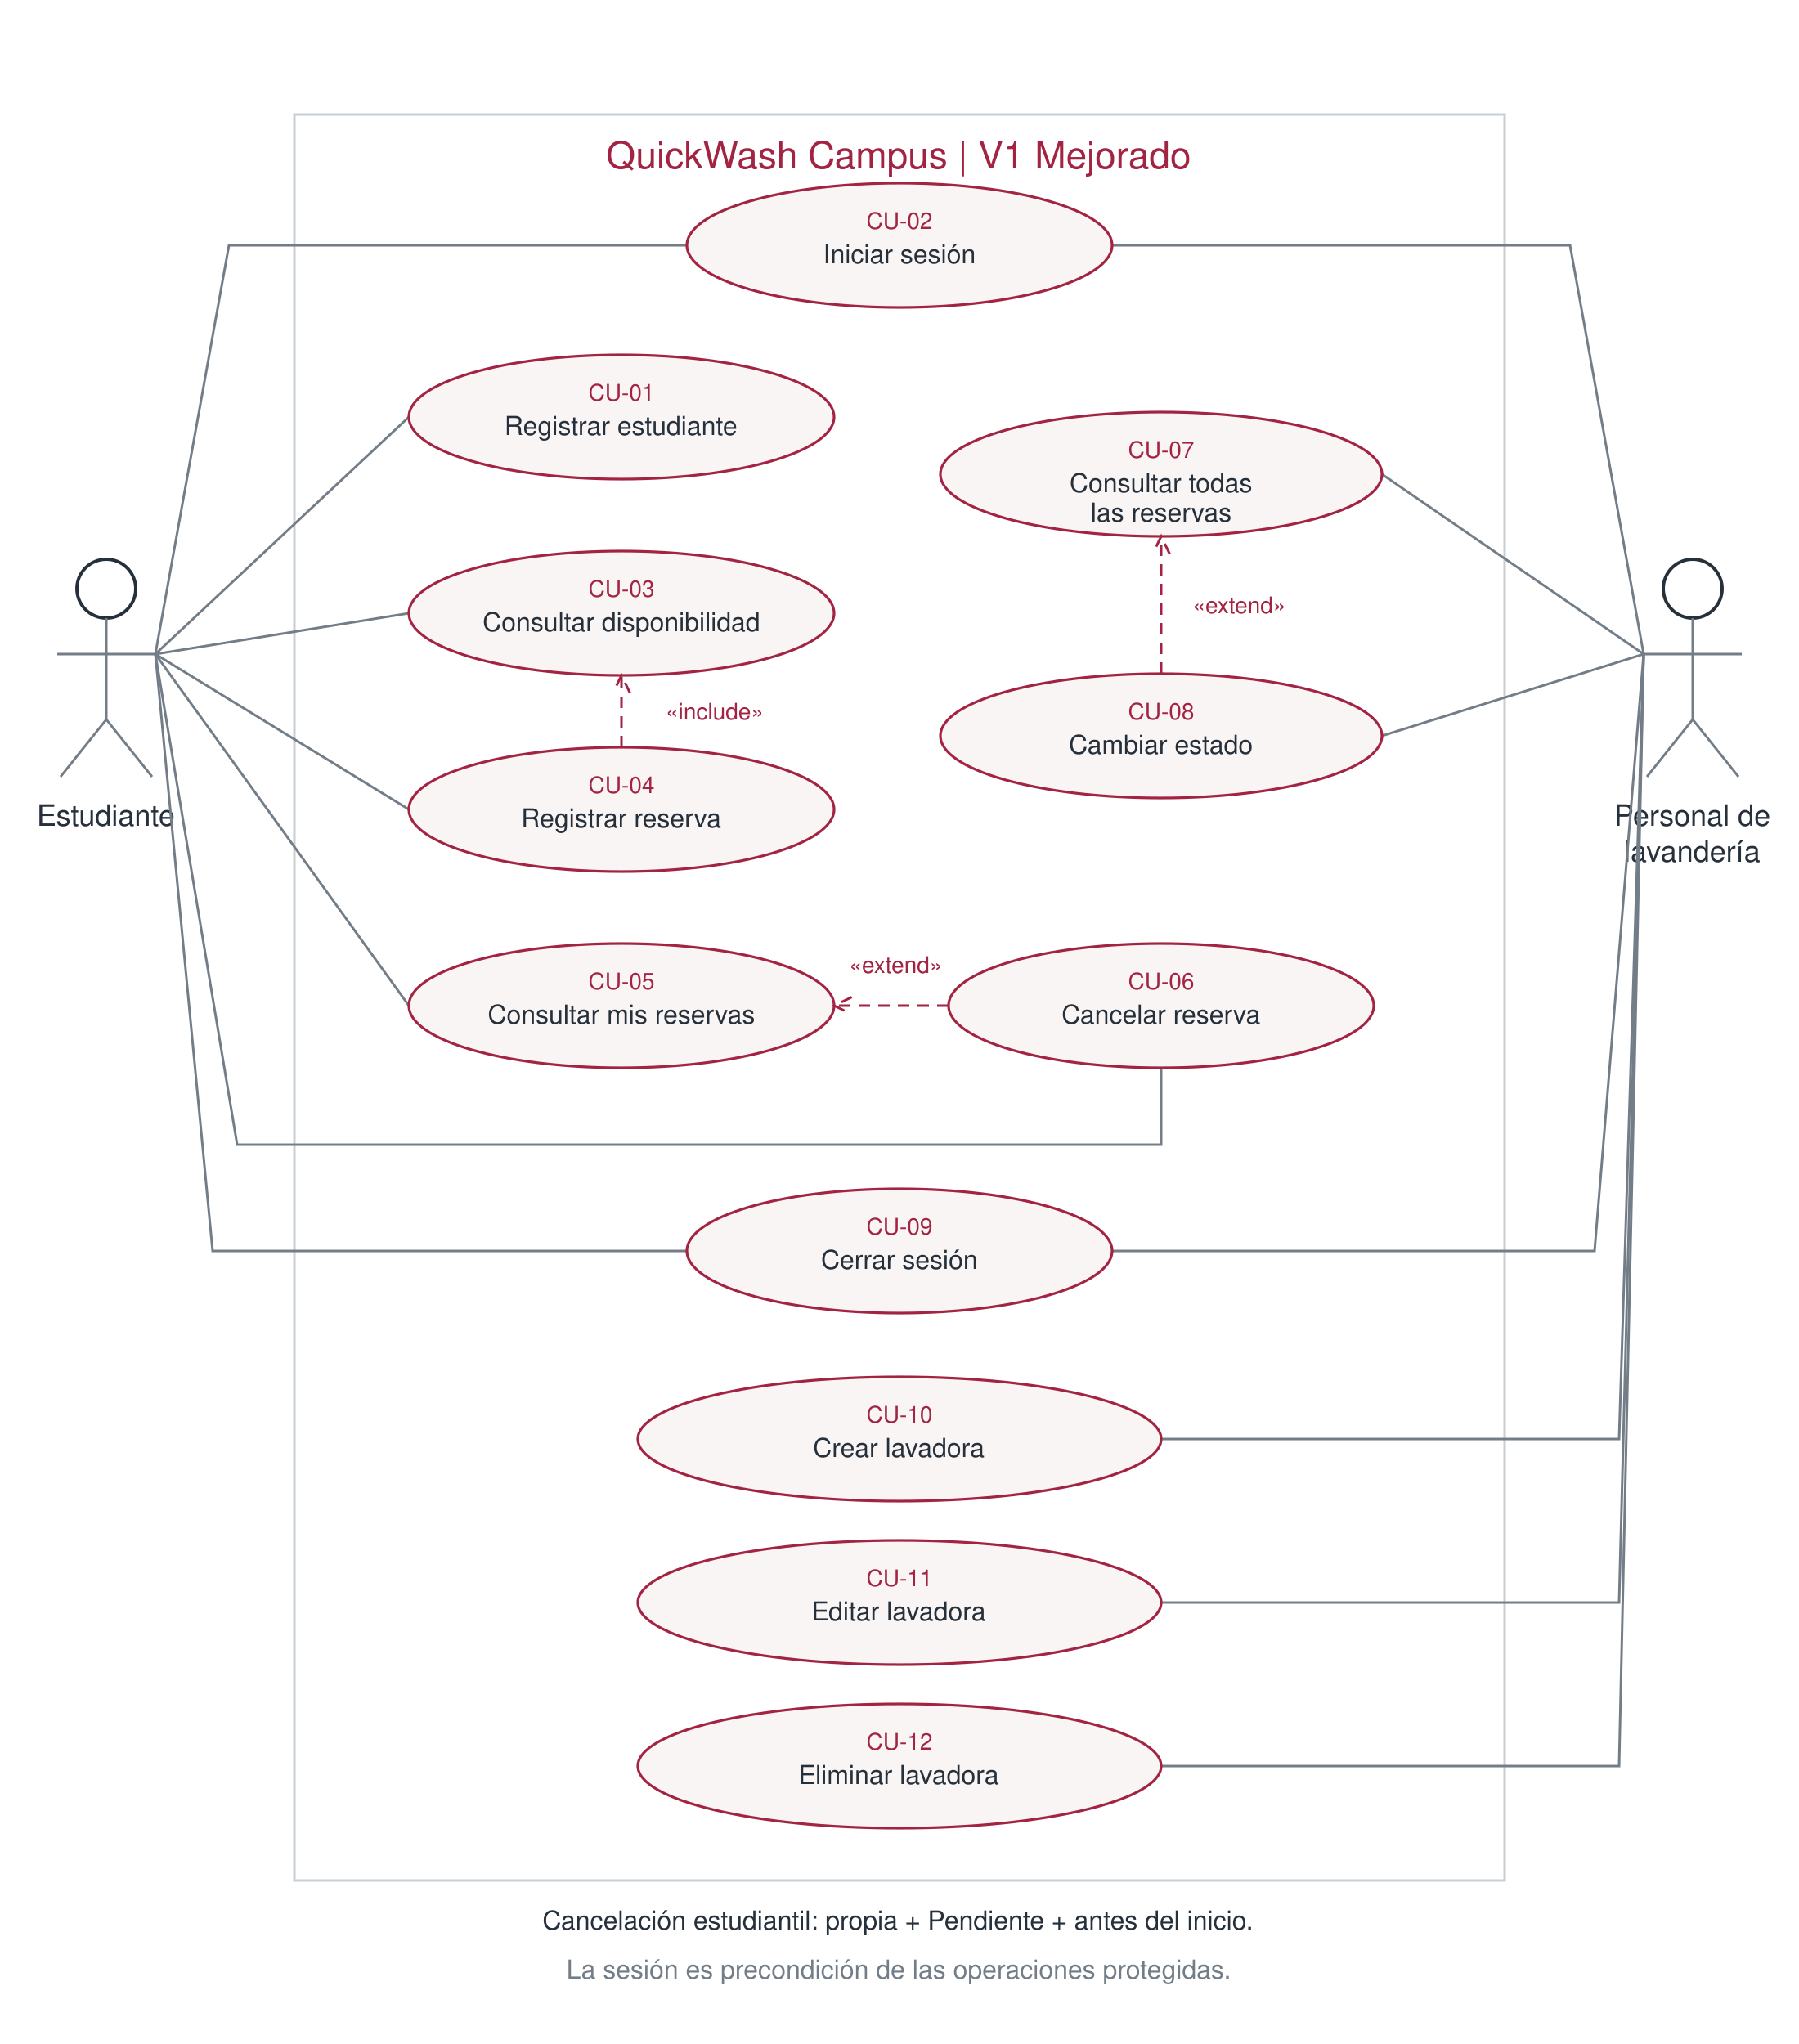
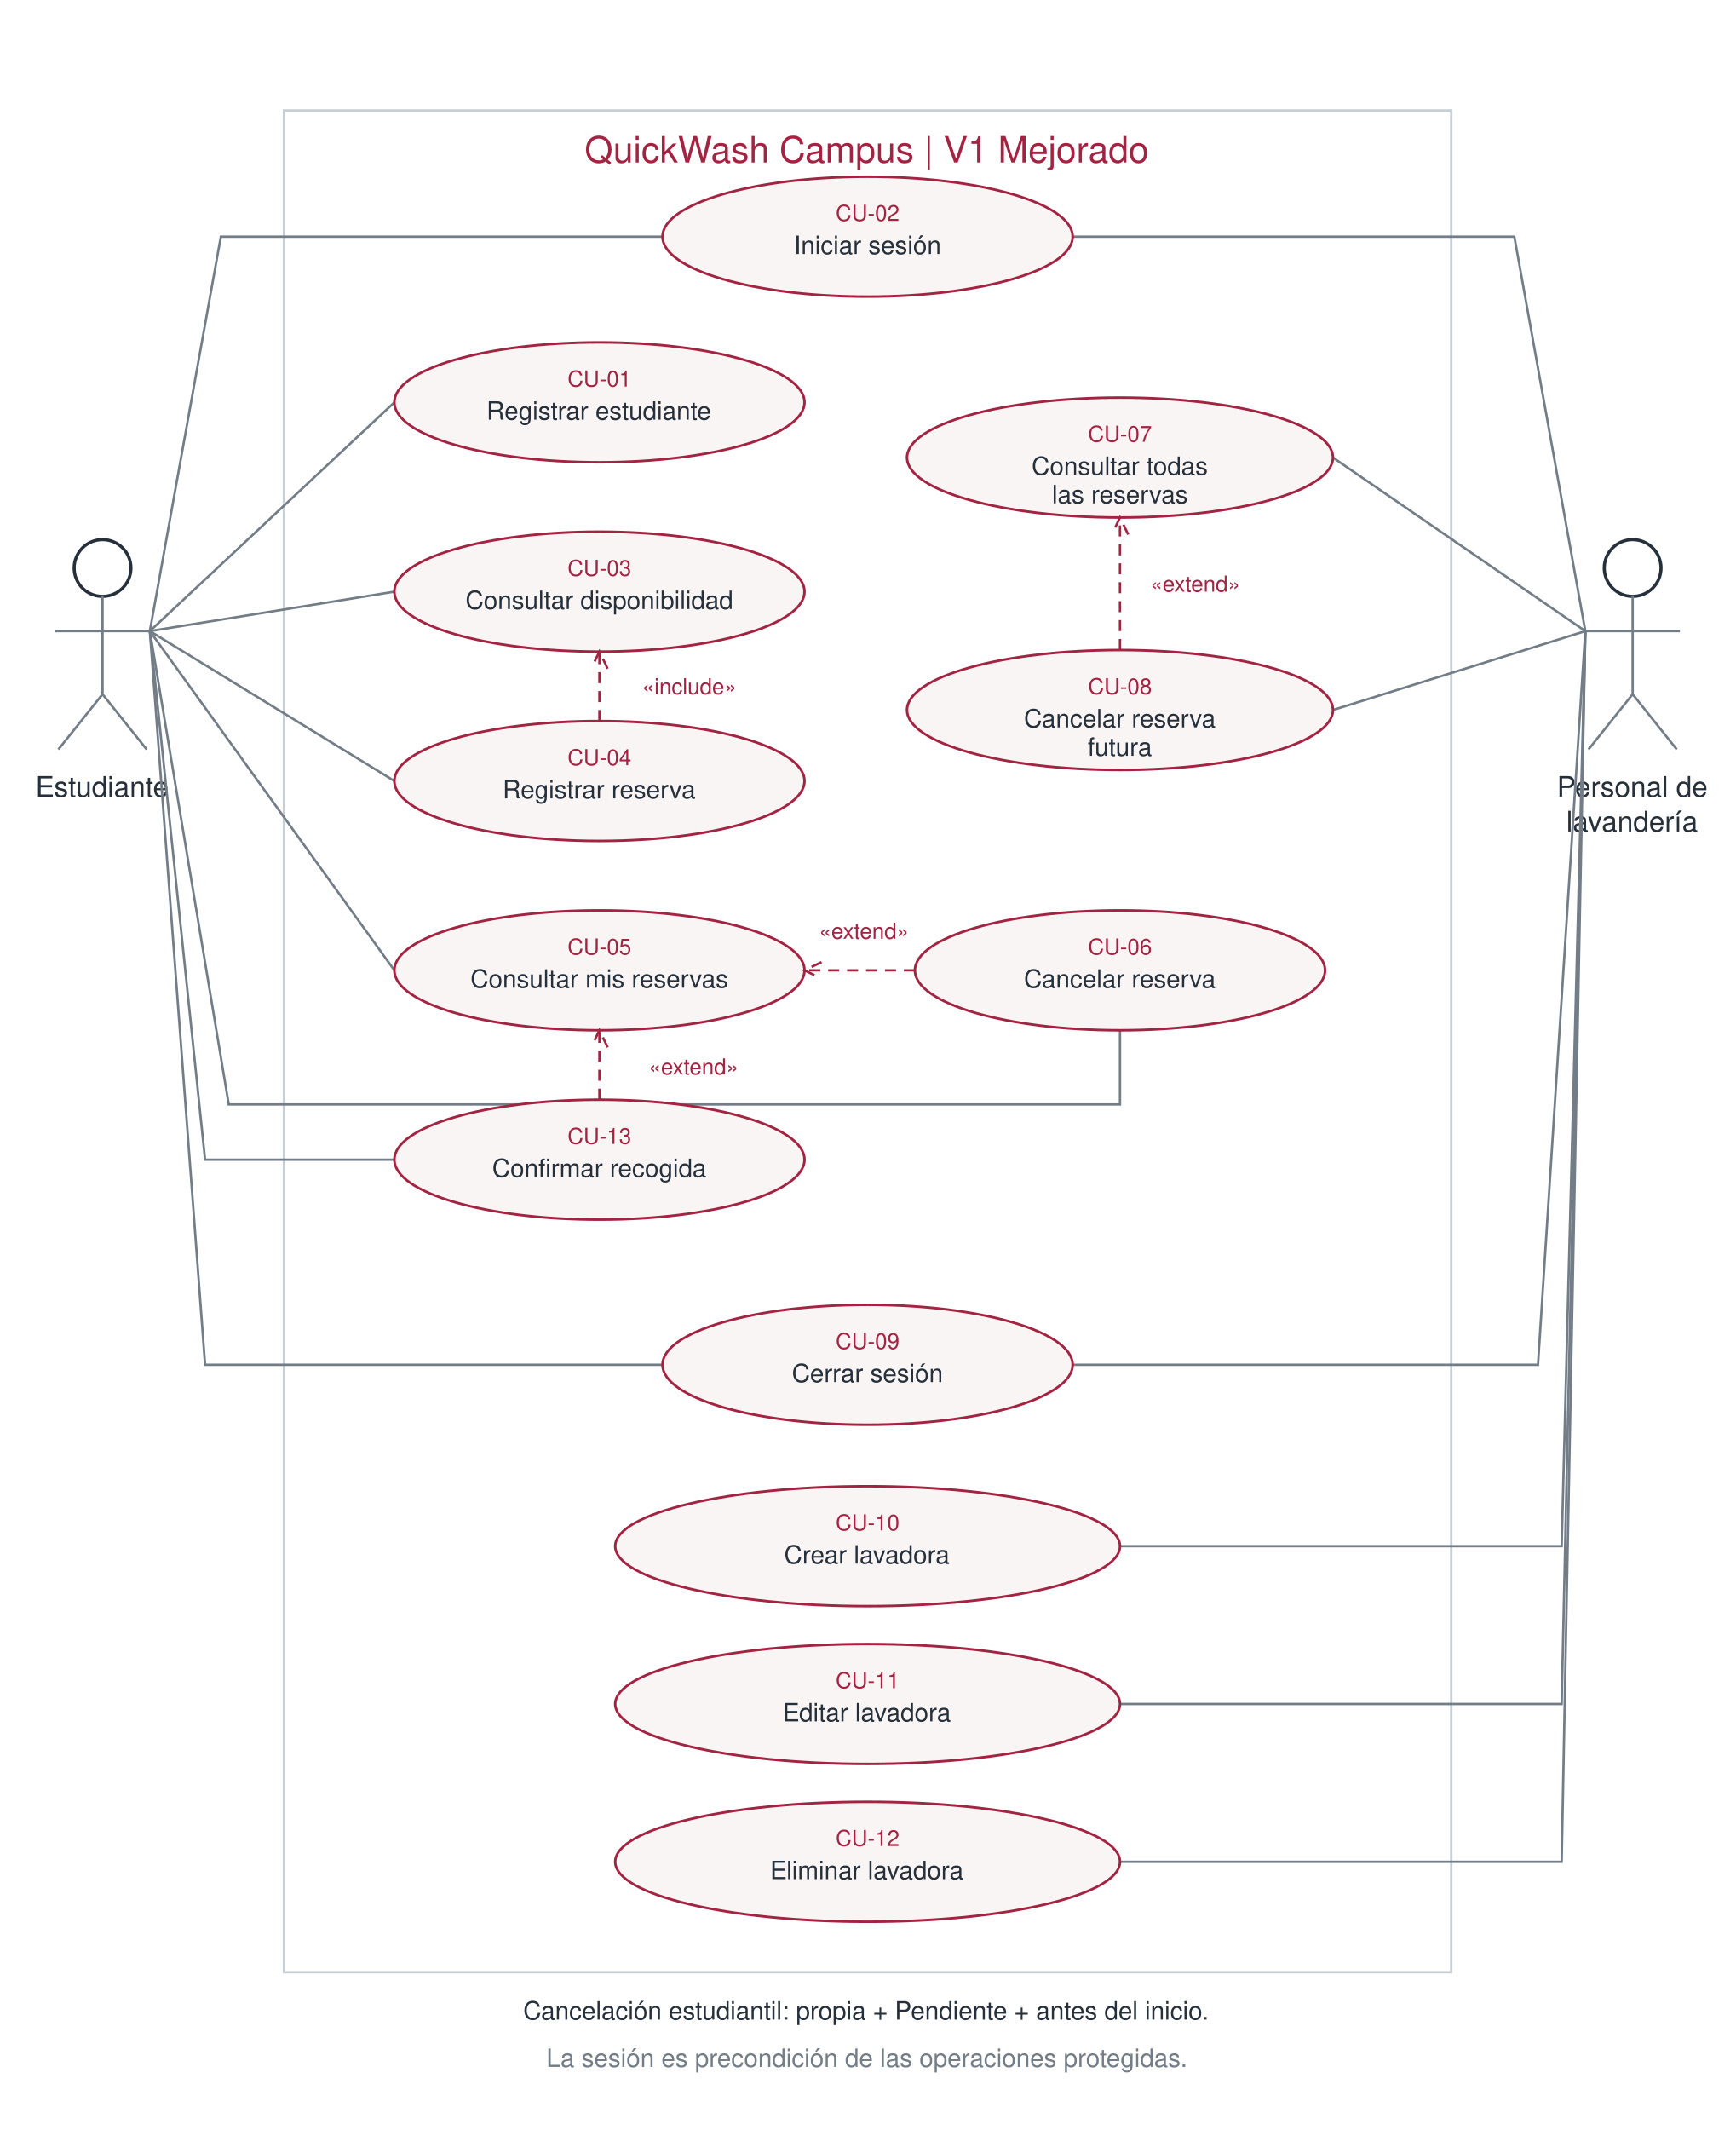
- <svg xmlns="http://www.w3.org/2000/svg" width="1100" height="1250" preserveAspectRatio="xMinYMin meet" viewBox="0 0 1100 1250" version="1.0" fill-rule="evenodd">
+ <svg xmlns="http://www.w3.org/2000/svg" width="1100" height="1350" preserveAspectRatio="xMinYMin meet" viewBox="0 0 1100 1350" version="1.0" fill-rule="evenodd">
  <clipPath id="clip">
-     <rect x="0" y="0" width="1100" height="1250" />
+     <rect x="0" y="0" width="1100" height="1350" />
  </clipPath>
-   <g id="group" transform="scale(1,-1) translate(0,-1250)" style="clip-path: url(#clip)">
+   <g id="group" transform="scale(1,-1) translate(0,-1350)" style="clip-path: url(#clip)">
    <g transform="">
-       <rect x="180" y="100" width="740" height="1080" style="stroke: rgb(78%,81%,83%); stroke-linecap: butt; stroke-width: 1.5; fill: rgb(100%,100%,100%); fill-rule: evenodd;" />
-       <text x="370.623" y="1147" style="font-family: Helvetica; font-size: 23px;fill: rgb(64%,14%,26%); stroke:none;" transform="translate(0,2294) scale(1,-1)">QuickWash Campus | V1 Mejorado</text>
-       <circle cx="65" cy="890" r="18" style="stroke: rgb(15%,19%,23%); stroke-linecap: butt; stroke-width: 2; fill: rgb(100%,100%,100%); fill-rule: evenodd;" />
-       <polyline points="65 872, 65 810" style="stroke: rgb(45%,49%,53%); stroke-linecap: butt; stroke-width: 1.5; fill: None; fill-rule: evenodd;" />
-       <polyline points="35 850, 95 850" style="stroke: rgb(45%,49%,53%); stroke-linecap: butt; stroke-width: 1.5; fill: None; fill-rule: evenodd;" />
-       <polyline points="65 810, 37 775" style="stroke: rgb(45%,49%,53%); stroke-linecap: butt; stroke-width: 1.5; fill: None; fill-rule: evenodd;" />
-       <polyline points="65 810, 93 775" style="stroke: rgb(45%,49%,53%); stroke-linecap: butt; stroke-width: 1.5; fill: None; fill-rule: evenodd;" />
-       <text x="22.475" y="745" style="font-family: Helvetica; font-size: 18px;fill: rgb(15%,19%,23%); stroke:none;" transform="translate(0,1490) scale(1,-1)">Estudiante</text>
-       <circle cx="1035" cy="890" r="18" style="stroke: rgb(15%,19%,23%); stroke-linecap: butt; stroke-width: 2; fill: rgb(100%,100%,100%); fill-rule: evenodd;" />
-       <polyline points="1035 872, 1035 810" style="stroke: rgb(45%,49%,53%); stroke-linecap: butt; stroke-width: 1.5; fill: None; fill-rule: evenodd;" />
-       <polyline points="1005 850, 1065 850" style="stroke: rgb(45%,49%,53%); stroke-linecap: butt; stroke-width: 1.5; fill: None; fill-rule: evenodd;" />
-       <polyline points="1035 810, 1007 775" style="stroke: rgb(45%,49%,53%); stroke-linecap: butt; stroke-width: 1.5; fill: None; fill-rule: evenodd;" />
-       <polyline points="1035 810, 1063 775" style="stroke: rgb(45%,49%,53%); stroke-linecap: butt; stroke-width: 1.5; fill: None; fill-rule: evenodd;" />
-       <text x="986.976" y="745" style="font-family: Helvetica; font-size: 18px;fill: rgb(15%,19%,23%); stroke:none;" transform="translate(0,1490) scale(1,-1)">Personal de</text>
-       <text x="992.979" y="723" style="font-family: Helvetica; font-size: 18px;fill: rgb(15%,19%,23%); stroke:none;" transform="translate(0,1446) scale(1,-1)">lavandería</text>
-       <polyline points="95 850, 250 995" style="stroke: rgb(45%,49%,53%); stroke-linecap: butt; stroke-width: 1.5; fill: None; fill-rule: evenodd;" />
-       <polyline points="95 850, 250 875" style="stroke: rgb(45%,49%,53%); stroke-linecap: butt; stroke-width: 1.5; fill: None; fill-rule: evenodd;" />
-       <polyline points="95 850, 250 755" style="stroke: rgb(45%,49%,53%); stroke-linecap: butt; stroke-width: 1.5; fill: None; fill-rule: evenodd;" />
-       <polyline points="95 850, 250 635" style="stroke: rgb(45%,49%,53%); stroke-linecap: butt; stroke-width: 1.5; fill: None; fill-rule: evenodd;" />
-       <polyline points="95 850, 140 1100, 420 1100" style="stroke: rgb(45%,49%,53%); stroke-linecap: butt; stroke-width: 1.5; fill: None; fill-rule: evenodd;" />
-       <polyline points="95 850, 130 485, 420 485" style="stroke: rgb(45%,49%,53%); stroke-linecap: butt; stroke-width: 1.5; fill: None; fill-rule: evenodd;" />
-       <polyline points="95 850, 145 550, 710 550, 710 597" style="stroke: rgb(45%,49%,53%); stroke-linecap: butt; stroke-width: 1.5; fill: None; fill-rule: evenodd;" />
-       <polyline points="1005 850, 960 1100, 680 1100" style="stroke: rgb(45%,49%,53%); stroke-linecap: butt; stroke-width: 1.5; fill: None; fill-rule: evenodd;" />
-       <polyline points="1005 850, 845 960" style="stroke: rgb(45%,49%,53%); stroke-linecap: butt; stroke-width: 1.5; fill: None; fill-rule: evenodd;" />
-       <polyline points="1005 850, 845 800" style="stroke: rgb(45%,49%,53%); stroke-linecap: butt; stroke-width: 1.5; fill: None; fill-rule: evenodd;" />
-       <polyline points="1005 850, 975 485, 680 485" style="stroke: rgb(45%,49%,53%); stroke-linecap: butt; stroke-width: 1.5; fill: None; fill-rule: evenodd;" />
-       <ellipse cx="550.0" cy="1100.0" rx="130.0" ry="38.0" style="stroke: rgb(64%,14%,26%); stroke-linecap: butt; stroke-width: 1.6; fill: rgb(98%,96%,96%); fill-rule: evenodd;" />
-       <text x="529.777" y="1110" style="font-family: Helvetica; font-size: 14px;fill: rgb(64%,14%,26%); stroke:none;" transform="translate(0,2220) scale(1,-1)">CU-02</text>
-       <text x="503.32" y="1089" style="font-family: Helvetica; font-size: 16px;fill: rgb(15%,19%,23%); stroke:none;" transform="translate(0,2178) scale(1,-1)">Iniciar sesión</text>
-       <ellipse cx="380.0" cy="995.0" rx="130.0" ry="38.0" style="stroke: rgb(64%,14%,26%); stroke-linecap: butt; stroke-width: 1.6; fill: rgb(98%,96%,96%); fill-rule: evenodd;" />
-       <text x="359.777" y="1005" style="font-family: Helvetica; font-size: 14px;fill: rgb(64%,14%,26%); stroke:none;" transform="translate(0,2010) scale(1,-1)">CU-01</text>
-       <text x="308.416" y="984" style="font-family: Helvetica; font-size: 16px;fill: rgb(15%,19%,23%); stroke:none;" transform="translate(0,1968) scale(1,-1)">Registrar estudiante</text>
-       <ellipse cx="380.0" cy="875.0" rx="130.0" ry="38.0" style="stroke: rgb(64%,14%,26%); stroke-linecap: butt; stroke-width: 1.6; fill: rgb(98%,96%,96%); fill-rule: evenodd;" />
-       <text x="359.777" y="885" style="font-family: Helvetica; font-size: 14px;fill: rgb(64%,14%,26%); stroke:none;" transform="translate(0,1770) scale(1,-1)">CU-03</text>
-       <text x="295.08" y="864" style="font-family: Helvetica; font-size: 16px;fill: rgb(15%,19%,23%); stroke:none;" transform="translate(0,1728) scale(1,-1)">Consultar disponibilidad</text>
-       <ellipse cx="380.0" cy="755.0" rx="130.0" ry="38.0" style="stroke: rgb(64%,14%,26%); stroke-linecap: butt; stroke-width: 1.6; fill: rgb(98%,96%,96%); fill-rule: evenodd;" />
-       <text x="359.777" y="765" style="font-family: Helvetica; font-size: 14px;fill: rgb(64%,14%,26%); stroke:none;" transform="translate(0,1530) scale(1,-1)">CU-04</text>
-       <text x="318.656" y="744" style="font-family: Helvetica; font-size: 16px;fill: rgb(15%,19%,23%); stroke:none;" transform="translate(0,1488) scale(1,-1)">Registrar reserva</text>
-       <ellipse cx="380.0" cy="635.0" rx="130.0" ry="38.0" style="stroke: rgb(64%,14%,26%); stroke-linecap: butt; stroke-width: 1.6; fill: rgb(98%,96%,96%); fill-rule: evenodd;" />
-       <text x="359.777" y="645" style="font-family: Helvetica; font-size: 14px;fill: rgb(64%,14%,26%); stroke:none;" transform="translate(0,1290) scale(1,-1)">CU-05</text>
-       <text x="298.208" y="624" style="font-family: Helvetica; font-size: 16px;fill: rgb(15%,19%,23%); stroke:none;" transform="translate(0,1248) scale(1,-1)">Consultar mis reservas</text>
-       <ellipse cx="710.0" cy="635.0" rx="130.0" ry="38.0" style="stroke: rgb(64%,14%,26%); stroke-linecap: butt; stroke-width: 1.6; fill: rgb(98%,96%,96%); fill-rule: evenodd;" />
-       <text x="689.777" y="645" style="font-family: Helvetica; font-size: 14px;fill: rgb(64%,14%,26%); stroke:none;" transform="translate(0,1290) scale(1,-1)">CU-06</text>
-       <text x="649.096" y="624" style="font-family: Helvetica; font-size: 16px;fill: rgb(15%,19%,23%); stroke:none;" transform="translate(0,1248) scale(1,-1)">Cancelar reserva</text>
-       <ellipse cx="710.0" cy="960.0" rx="135.0" ry="38.0" style="stroke: rgb(64%,14%,26%); stroke-linecap: butt; stroke-width: 1.6; fill: rgb(98%,96%,96%); fill-rule: evenodd;" />
-       <text x="689.777" y="970" style="font-family: Helvetica; font-size: 14px;fill: rgb(64%,14%,26%); stroke:none;" transform="translate(0,1940) scale(1,-1)">CU-07</text>
-       <text x="653.976" y="949" style="font-family: Helvetica; font-size: 16px;fill: rgb(15%,19%,23%); stroke:none;" transform="translate(0,1898) scale(1,-1)">Consultar todas</text>
-       <text x="666.88" y="931" style="font-family: Helvetica; font-size: 16px;fill: rgb(15%,19%,23%); stroke:none;" transform="translate(0,1862) scale(1,-1)">las reservas</text>
-       <ellipse cx="710.0" cy="800.0" rx="135.0" ry="38.0" style="stroke: rgb(64%,14%,26%); stroke-linecap: butt; stroke-width: 1.6; fill: rgb(98%,96%,96%); fill-rule: evenodd;" />
-       <text x="689.777" y="810" style="font-family: Helvetica; font-size: 14px;fill: rgb(64%,14%,26%); stroke:none;" transform="translate(0,1620) scale(1,-1)">CU-08</text>
-       <text x="653.536" y="789" style="font-family: Helvetica; font-size: 16px;fill: rgb(15%,19%,23%); stroke:none;" transform="translate(0,1578) scale(1,-1)">Cambiar estado</text>
+       <rect x="180" y="100" width="740" height="1180" style="stroke: rgb(78%,81%,83%); stroke-linecap: butt; stroke-width: 1.5; fill: rgb(100%,100%,100%); fill-rule: evenodd;" />
+       <text x="370.623" y="1247" style="font-family: Helvetica; font-size: 23px;fill: rgb(64%,14%,26%); stroke:none;" transform="translate(0,2494) scale(1,-1)">QuickWash Campus | V1 Mejorado</text>
+       <circle cx="65" cy="990" r="18" style="stroke: rgb(15%,19%,23%); stroke-linecap: butt; stroke-width: 2; fill: rgb(100%,100%,100%); fill-rule: evenodd;" />
+       <polyline points="65 972, 65 910" style="stroke: rgb(45%,49%,53%); stroke-linecap: butt; stroke-width: 1.5; fill: None; fill-rule: evenodd;" />
+       <polyline points="35 950, 95 950" style="stroke: rgb(45%,49%,53%); stroke-linecap: butt; stroke-width: 1.5; fill: None; fill-rule: evenodd;" />
+       <polyline points="65 910, 37 875" style="stroke: rgb(45%,49%,53%); stroke-linecap: butt; stroke-width: 1.5; fill: None; fill-rule: evenodd;" />
+       <polyline points="65 910, 93 875" style="stroke: rgb(45%,49%,53%); stroke-linecap: butt; stroke-width: 1.5; fill: None; fill-rule: evenodd;" />
+       <text x="22.475" y="845" style="font-family: Helvetica; font-size: 18px;fill: rgb(15%,19%,23%); stroke:none;" transform="translate(0,1690) scale(1,-1)">Estudiante</text>
+       <circle cx="1035" cy="990" r="18" style="stroke: rgb(15%,19%,23%); stroke-linecap: butt; stroke-width: 2; fill: rgb(100%,100%,100%); fill-rule: evenodd;" />
+       <polyline points="1035 972, 1035 910" style="stroke: rgb(45%,49%,53%); stroke-linecap: butt; stroke-width: 1.5; fill: None; fill-rule: evenodd;" />
+       <polyline points="1005 950, 1065 950" style="stroke: rgb(45%,49%,53%); stroke-linecap: butt; stroke-width: 1.5; fill: None; fill-rule: evenodd;" />
+       <polyline points="1035 910, 1007 875" style="stroke: rgb(45%,49%,53%); stroke-linecap: butt; stroke-width: 1.5; fill: None; fill-rule: evenodd;" />
+       <polyline points="1035 910, 1063 875" style="stroke: rgb(45%,49%,53%); stroke-linecap: butt; stroke-width: 1.5; fill: None; fill-rule: evenodd;" />
+       <text x="986.976" y="845" style="font-family: Helvetica; font-size: 18px;fill: rgb(15%,19%,23%); stroke:none;" transform="translate(0,1690) scale(1,-1)">Personal de</text>
+       <text x="992.979" y="823" style="font-family: Helvetica; font-size: 18px;fill: rgb(15%,19%,23%); stroke:none;" transform="translate(0,1646) scale(1,-1)">lavandería</text>
+       <polyline points="95 950, 250 1095" style="stroke: rgb(45%,49%,53%); stroke-linecap: butt; stroke-width: 1.5; fill: None; fill-rule: evenodd;" />
+       <polyline points="95 950, 250 975" style="stroke: rgb(45%,49%,53%); stroke-linecap: butt; stroke-width: 1.5; fill: None; fill-rule: evenodd;" />
+       <polyline points="95 950, 250 855" style="stroke: rgb(45%,49%,53%); stroke-linecap: butt; stroke-width: 1.5; fill: None; fill-rule: evenodd;" />
+       <polyline points="95 950, 250 735" style="stroke: rgb(45%,49%,53%); stroke-linecap: butt; stroke-width: 1.5; fill: None; fill-rule: evenodd;" />
+       <polyline points="95 950, 140 1200, 420 1200" style="stroke: rgb(45%,49%,53%); stroke-linecap: butt; stroke-width: 1.5; fill: None; fill-rule: evenodd;" />
+       <polyline points="95 950, 130 485, 420 485" style="stroke: rgb(45%,49%,53%); stroke-linecap: butt; stroke-width: 1.5; fill: None; fill-rule: evenodd;" />
+       <polyline points="95 950, 145 650, 710 650, 710 697" style="stroke: rgb(45%,49%,53%); stroke-linecap: butt; stroke-width: 1.5; fill: None; fill-rule: evenodd;" />
+       <polyline points="1005 950, 960 1200, 680 1200" style="stroke: rgb(45%,49%,53%); stroke-linecap: butt; stroke-width: 1.5; fill: None; fill-rule: evenodd;" />
+       <polyline points="1005 950, 845 1060" style="stroke: rgb(45%,49%,53%); stroke-linecap: butt; stroke-width: 1.5; fill: None; fill-rule: evenodd;" />
+       <polyline points="1005 950, 845 900" style="stroke: rgb(45%,49%,53%); stroke-linecap: butt; stroke-width: 1.5; fill: None; fill-rule: evenodd;" />
+       <polyline points="1005 950, 975 485, 680 485" style="stroke: rgb(45%,49%,53%); stroke-linecap: butt; stroke-width: 1.5; fill: None; fill-rule: evenodd;" />
+       <ellipse cx="550.0" cy="1200.0" rx="130.0" ry="38.0" style="stroke: rgb(64%,14%,26%); stroke-linecap: butt; stroke-width: 1.6; fill: rgb(98%,96%,96%); fill-rule: evenodd;" />
+       <text x="529.777" y="1210" style="font-family: Helvetica; font-size: 14px;fill: rgb(64%,14%,26%); stroke:none;" transform="translate(0,2420) scale(1,-1)">CU-02</text>
+       <text x="503.32" y="1189" style="font-family: Helvetica; font-size: 16px;fill: rgb(15%,19%,23%); stroke:none;" transform="translate(0,2378) scale(1,-1)">Iniciar sesión</text>
+       <ellipse cx="380.0" cy="1095.0" rx="130.0" ry="38.0" style="stroke: rgb(64%,14%,26%); stroke-linecap: butt; stroke-width: 1.6; fill: rgb(98%,96%,96%); fill-rule: evenodd;" />
+       <text x="359.777" y="1105" style="font-family: Helvetica; font-size: 14px;fill: rgb(64%,14%,26%); stroke:none;" transform="translate(0,2210) scale(1,-1)">CU-01</text>
+       <text x="308.416" y="1084" style="font-family: Helvetica; font-size: 16px;fill: rgb(15%,19%,23%); stroke:none;" transform="translate(0,2168) scale(1,-1)">Registrar estudiante</text>
+       <ellipse cx="380.0" cy="975.0" rx="130.0" ry="38.0" style="stroke: rgb(64%,14%,26%); stroke-linecap: butt; stroke-width: 1.6; fill: rgb(98%,96%,96%); fill-rule: evenodd;" />
+       <text x="359.777" y="985" style="font-family: Helvetica; font-size: 14px;fill: rgb(64%,14%,26%); stroke:none;" transform="translate(0,1970) scale(1,-1)">CU-03</text>
+       <text x="295.08" y="964" style="font-family: Helvetica; font-size: 16px;fill: rgb(15%,19%,23%); stroke:none;" transform="translate(0,1928) scale(1,-1)">Consultar disponibilidad</text>
+       <ellipse cx="380.0" cy="855.0" rx="130.0" ry="38.0" style="stroke: rgb(64%,14%,26%); stroke-linecap: butt; stroke-width: 1.6; fill: rgb(98%,96%,96%); fill-rule: evenodd;" />
+       <text x="359.777" y="865" style="font-family: Helvetica; font-size: 14px;fill: rgb(64%,14%,26%); stroke:none;" transform="translate(0,1730) scale(1,-1)">CU-04</text>
+       <text x="318.656" y="844" style="font-family: Helvetica; font-size: 16px;fill: rgb(15%,19%,23%); stroke:none;" transform="translate(0,1688) scale(1,-1)">Registrar reserva</text>
+       <ellipse cx="380.0" cy="735.0" rx="130.0" ry="38.0" style="stroke: rgb(64%,14%,26%); stroke-linecap: butt; stroke-width: 1.6; fill: rgb(98%,96%,96%); fill-rule: evenodd;" />
+       <text x="359.777" y="745" style="font-family: Helvetica; font-size: 14px;fill: rgb(64%,14%,26%); stroke:none;" transform="translate(0,1490) scale(1,-1)">CU-05</text>
+       <text x="298.208" y="724" style="font-family: Helvetica; font-size: 16px;fill: rgb(15%,19%,23%); stroke:none;" transform="translate(0,1448) scale(1,-1)">Consultar mis reservas</text>
+       <ellipse cx="710.0" cy="735.0" rx="130.0" ry="38.0" style="stroke: rgb(64%,14%,26%); stroke-linecap: butt; stroke-width: 1.6; fill: rgb(98%,96%,96%); fill-rule: evenodd;" />
+       <text x="689.777" y="745" style="font-family: Helvetica; font-size: 14px;fill: rgb(64%,14%,26%); stroke:none;" transform="translate(0,1490) scale(1,-1)">CU-06</text>
+       <text x="649.096" y="724" style="font-family: Helvetica; font-size: 16px;fill: rgb(15%,19%,23%); stroke:none;" transform="translate(0,1448) scale(1,-1)">Cancelar reserva</text>
+       <ellipse cx="710.0" cy="1060.0" rx="135.0" ry="38.0" style="stroke: rgb(64%,14%,26%); stroke-linecap: butt; stroke-width: 1.6; fill: rgb(98%,96%,96%); fill-rule: evenodd;" />
+       <text x="689.777" y="1070" style="font-family: Helvetica; font-size: 14px;fill: rgb(64%,14%,26%); stroke:none;" transform="translate(0,2140) scale(1,-1)">CU-07</text>
+       <text x="653.976" y="1049" style="font-family: Helvetica; font-size: 16px;fill: rgb(15%,19%,23%); stroke:none;" transform="translate(0,2098) scale(1,-1)">Consultar todas</text>
+       <text x="666.88" y="1031" style="font-family: Helvetica; font-size: 16px;fill: rgb(15%,19%,23%); stroke:none;" transform="translate(0,2062) scale(1,-1)">las reservas</text>
+       <ellipse cx="710.0" cy="900.0" rx="135.0" ry="38.0" style="stroke: rgb(64%,14%,26%); stroke-linecap: butt; stroke-width: 1.6; fill: rgb(98%,96%,96%); fill-rule: evenodd;" />
+       <text x="689.777" y="910" style="font-family: Helvetica; font-size: 14px;fill: rgb(64%,14%,26%); stroke:none;" transform="translate(0,1820) scale(1,-1)">CU-08</text>
+       <text x="649.096" y="889" style="font-family: Helvetica; font-size: 16px;fill: rgb(15%,19%,23%); stroke:none;" transform="translate(0,1778) scale(1,-1)">Cancelar reserva</text>
+       <text x="689.544" y="871" style="font-family: Helvetica; font-size: 16px;fill: rgb(15%,19%,23%); stroke:none;" transform="translate(0,1742) scale(1,-1)">futura</text>
      <ellipse cx="550.0" cy="485.0" rx="130.0" ry="38.0" style="stroke: rgb(64%,14%,26%); stroke-linecap: butt; stroke-width: 1.6; fill: rgb(98%,96%,96%); fill-rule: evenodd;" />
      <text x="529.777" y="495" style="font-family: Helvetica; font-size: 14px;fill: rgb(64%,14%,26%); stroke:none;" transform="translate(0,990) scale(1,-1)">CU-09</text>
      <text x="501.992" y="474" style="font-family: Helvetica; font-size: 16px;fill: rgb(15%,19%,23%); stroke:none;" transform="translate(0,948) scale(1,-1)">Cerrar sesión</text>
-       <polyline points="1005 850, 990 370, 710 370" style="stroke: rgb(45%,49%,53%); stroke-linecap: butt; stroke-width: 1.5; fill: None; fill-rule: evenodd;" />
+       <polyline points="1005 950, 990 370, 710 370" style="stroke: rgb(45%,49%,53%); stroke-linecap: butt; stroke-width: 1.5; fill: None; fill-rule: evenodd;" />
      <ellipse cx="550.0" cy="370.0" rx="160.0" ry="38.0" style="stroke: rgb(64%,14%,26%); stroke-linecap: butt; stroke-width: 1.6; fill: rgb(98%,96%,96%); fill-rule: evenodd;" />
      <text x="529.777" y="380" style="font-family: Helvetica; font-size: 14px;fill: rgb(64%,14%,26%); stroke:none;" transform="translate(0,760) scale(1,-1)">CU-10</text>
      <text x="497.096" y="359" style="font-family: Helvetica; font-size: 16px;fill: rgb(15%,19%,23%); stroke:none;" transform="translate(0,718) scale(1,-1)">Crear lavadora</text>
-       <polyline points="1005 850, 990 270, 710 270" style="stroke: rgb(45%,49%,53%); stroke-linecap: butt; stroke-width: 1.5; fill: None; fill-rule: evenodd;" />
+       <polyline points="1005 950, 990 270, 710 270" style="stroke: rgb(45%,49%,53%); stroke-linecap: butt; stroke-width: 1.5; fill: None; fill-rule: evenodd;" />
      <ellipse cx="550.0" cy="270.0" rx="160.0" ry="38.0" style="stroke: rgb(64%,14%,26%); stroke-linecap: butt; stroke-width: 1.6; fill: rgb(98%,96%,96%); fill-rule: evenodd;" />
      <text x="529.777" y="280" style="font-family: Helvetica; font-size: 14px;fill: rgb(64%,14%,26%); stroke:none;" transform="translate(0,560) scale(1,-1)">CU-11</text>
      <text x="496.2" y="259" style="font-family: Helvetica; font-size: 16px;fill: rgb(15%,19%,23%); stroke:none;" transform="translate(0,518) scale(1,-1)">Editar lavadora</text>
-       <polyline points="1005 850, 990 170, 710 170" style="stroke: rgb(45%,49%,53%); stroke-linecap: butt; stroke-width: 1.5; fill: None; fill-rule: evenodd;" />
+       <polyline points="1005 950, 990 170, 710 170" style="stroke: rgb(45%,49%,53%); stroke-linecap: butt; stroke-width: 1.5; fill: None; fill-rule: evenodd;" />
      <ellipse cx="550.0" cy="170.0" rx="160.0" ry="38.0" style="stroke: rgb(64%,14%,26%); stroke-linecap: butt; stroke-width: 1.6; fill: rgb(98%,96%,96%); fill-rule: evenodd;" />
      <text x="529.777" y="180" style="font-family: Helvetica; font-size: 14px;fill: rgb(64%,14%,26%); stroke:none;" transform="translate(0,360) scale(1,-1)">CU-12</text>
      <text x="488.208" y="159" style="font-family: Helvetica; font-size: 16px;fill: rgb(15%,19%,23%); stroke:none;" transform="translate(0,318) scale(1,-1)">Eliminar lavadora</text>
-       <polyline points="380 793, 380 837" style="stroke: rgb(64%,14%,26%); stroke-linecap: butt; stroke-width: 1.5; fill: None; fill-rule: evenodd; stroke-dasharray: 7, 5;" />
-       <polyline points="385.22 826.195, 380 837, 374.78 826.195" style="stroke: rgb(64%,14%,26%); stroke-linecap: butt; stroke-width: 1.5; fill: None; fill-rule: evenodd; stroke-dasharray: 7, 5;" />
-       <text x="407.04" y="810" style="font-family: Helvetica; font-size: 14px;fill: rgb(64%,14%,26%); stroke:none;" transform="translate(0,1620) scale(1,-1)">«include»</text>
-       <polyline points="580 635, 510 635" style="stroke: rgb(64%,14%,26%); stroke-linecap: butt; stroke-width: 1.5; fill: None; fill-rule: evenodd; stroke-dasharray: 7, 5;" />
-       <polyline points="520.805 640.22, 510 635, 520.805 629.78" style="stroke: rgb(64%,14%,26%); stroke-linecap: butt; stroke-width: 1.5; fill: None; fill-rule: evenodd; stroke-dasharray: 7, 5;" />
-       <text x="519.202" y="655" style="font-family: Helvetica; font-size: 14px;fill: rgb(64%,14%,26%); stroke:none;" transform="translate(0,1310) scale(1,-1)">«extend»</text>
-       <polyline points="710 838, 710 922" style="stroke: rgb(64%,14%,26%); stroke-linecap: butt; stroke-width: 1.5; fill: None; fill-rule: evenodd; stroke-dasharray: 7, 5;" />
-       <polyline points="715.22 911.195, 710 922, 704.78 911.195" style="stroke: rgb(64%,14%,26%); stroke-linecap: butt; stroke-width: 1.5; fill: None; fill-rule: evenodd; stroke-dasharray: 7, 5;" />
-       <text x="729.202" y="875" style="font-family: Helvetica; font-size: 14px;fill: rgb(64%,14%,26%); stroke:none;" transform="translate(0,1750) scale(1,-1)">«extend»</text>
+       <polyline points="95 950, 130 615, 250 615" style="stroke: rgb(45%,49%,53%); stroke-linecap: butt; stroke-width: 1.5; fill: None; fill-rule: evenodd;" />
+       <ellipse cx="380.0" cy="615.0" rx="130.0" ry="38.0" style="stroke: rgb(64%,14%,26%); stroke-linecap: butt; stroke-width: 1.6; fill: rgb(98%,96%,96%); fill-rule: evenodd;" />
+       <text x="359.777" y="625" style="font-family: Helvetica; font-size: 14px;fill: rgb(64%,14%,26%); stroke:none;" transform="translate(0,1250) scale(1,-1)">CU-13</text>
+       <text x="311.984" y="604" style="font-family: Helvetica; font-size: 16px;fill: rgb(15%,19%,23%); stroke:none;" transform="translate(0,1208) scale(1,-1)">Confirmar recogida</text>
+       <polyline points="380 653, 380 697" style="stroke: rgb(64%,14%,26%); stroke-linecap: butt; stroke-width: 1.5; fill: None; fill-rule: evenodd; stroke-dasharray: 7, 5;" />
+       <polyline points="385.22 686.195, 380 697, 374.78 686.195" style="stroke: rgb(64%,14%,26%); stroke-linecap: butt; stroke-width: 1.5; fill: None; fill-rule: evenodd; stroke-dasharray: 7, 5;" />
+       <text x="411.202" y="669" style="font-family: Helvetica; font-size: 14px;fill: rgb(64%,14%,26%); stroke:none;" transform="translate(0,1338) scale(1,-1)">«extend»</text>
+       <polyline points="380 893, 380 937" style="stroke: rgb(64%,14%,26%); stroke-linecap: butt; stroke-width: 1.5; fill: None; fill-rule: evenodd; stroke-dasharray: 7, 5;" />
+       <polyline points="385.22 926.195, 380 937, 374.78 926.195" style="stroke: rgb(64%,14%,26%); stroke-linecap: butt; stroke-width: 1.5; fill: None; fill-rule: evenodd; stroke-dasharray: 7, 5;" />
+       <text x="407.04" y="910" style="font-family: Helvetica; font-size: 14px;fill: rgb(64%,14%,26%); stroke:none;" transform="translate(0,1820) scale(1,-1)">«include»</text>
+       <polyline points="580 735, 510 735" style="stroke: rgb(64%,14%,26%); stroke-linecap: butt; stroke-width: 1.5; fill: None; fill-rule: evenodd; stroke-dasharray: 7, 5;" />
+       <polyline points="520.805 740.22, 510 735, 520.805 729.78" style="stroke: rgb(64%,14%,26%); stroke-linecap: butt; stroke-width: 1.5; fill: None; fill-rule: evenodd; stroke-dasharray: 7, 5;" />
+       <text x="519.202" y="755" style="font-family: Helvetica; font-size: 14px;fill: rgb(64%,14%,26%); stroke:none;" transform="translate(0,1510) scale(1,-1)">«extend»</text>
+       <polyline points="710 938, 710 1022" style="stroke: rgb(64%,14%,26%); stroke-linecap: butt; stroke-width: 1.5; fill: None; fill-rule: evenodd; stroke-dasharray: 7, 5;" />
+       <polyline points="715.22 1011.195, 710 1022, 704.78 1011.195" style="stroke: rgb(64%,14%,26%); stroke-linecap: butt; stroke-width: 1.5; fill: None; fill-rule: evenodd; stroke-dasharray: 7, 5;" />
+       <text x="729.202" y="975" style="font-family: Helvetica; font-size: 14px;fill: rgb(64%,14%,26%); stroke:none;" transform="translate(0,1950) scale(1,-1)">«extend»</text>
      <text x="331.664" y="70" style="font-family: Helvetica; font-size: 16px;fill: rgb(15%,19%,23%); stroke:none;" transform="translate(0,140) scale(1,-1)">Cancelación estudiantil: propia + Pendiente + antes del inicio.</text>
      <text x="346.344" y="40" style="font-family: Helvetica; font-size: 16px;fill: rgb(45%,49%,53%); stroke:none;" transform="translate(0,80) scale(1,-1)">La sesión es precondición de las operaciones protegidas.</text>
    </g>
  </g>
</svg>
